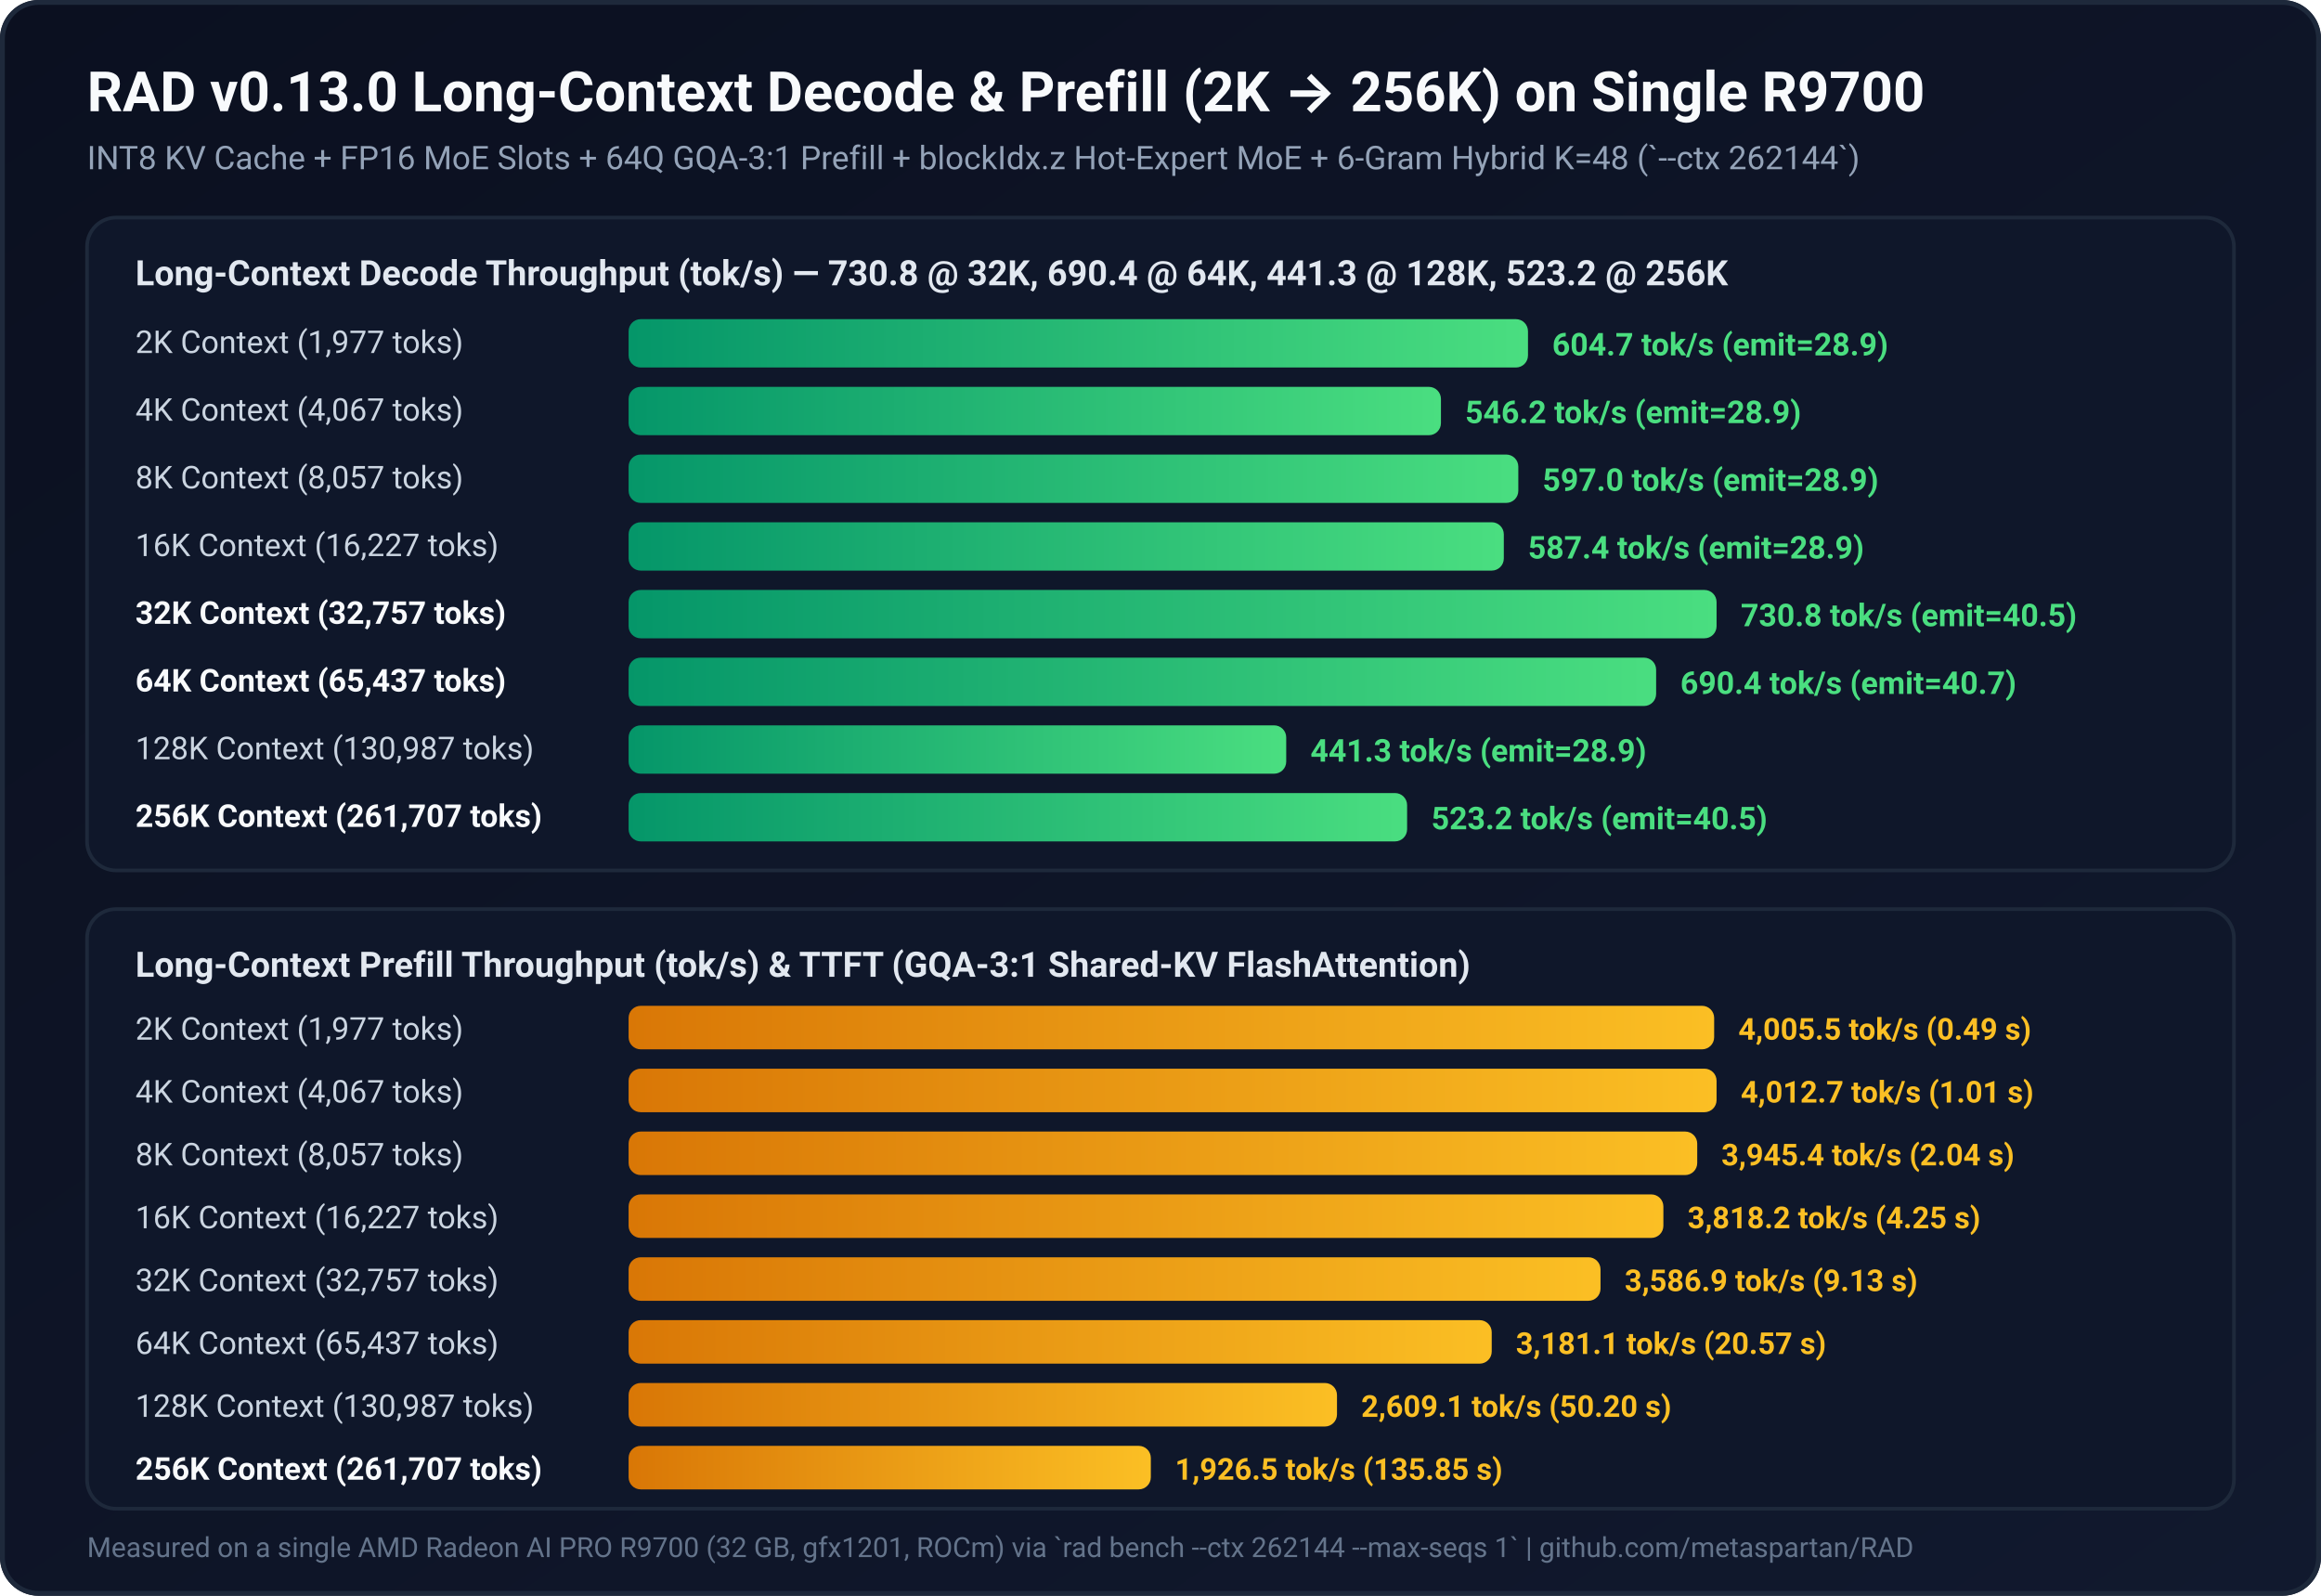
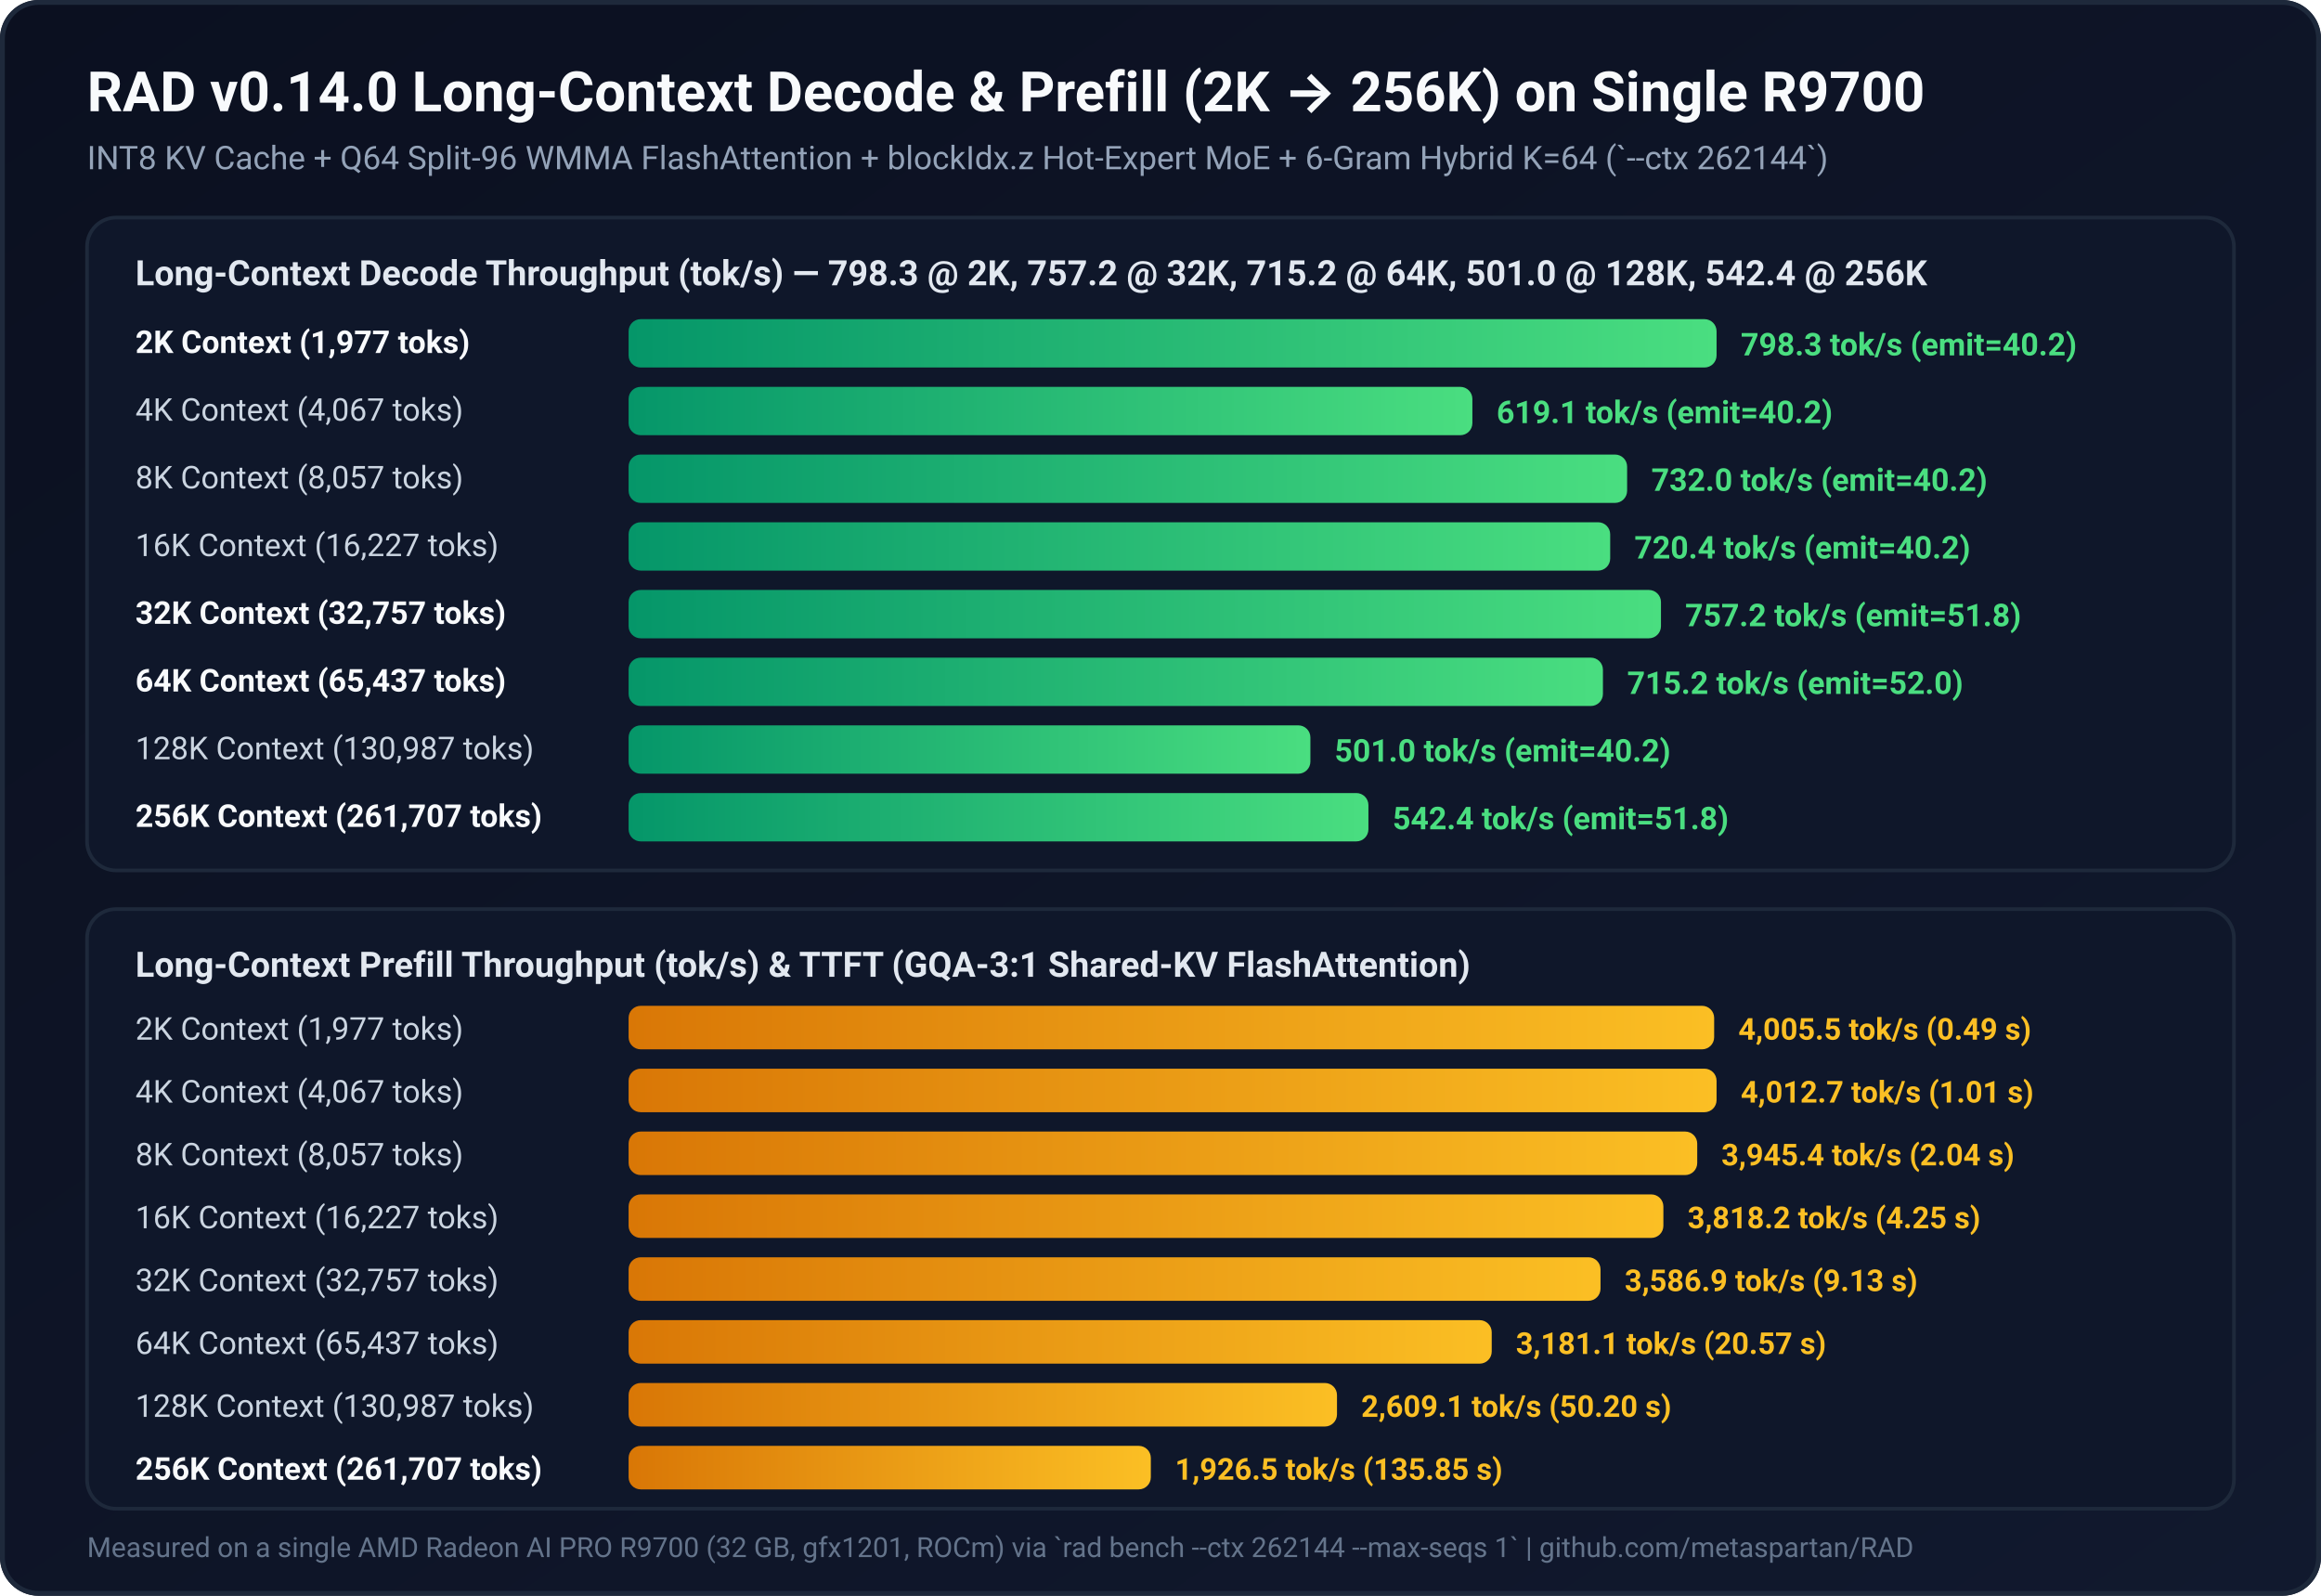
<svg xmlns="http://www.w3.org/2000/svg" viewBox="0 0 960 660" width="960" height="660">
  <defs>
    <linearGradient id="bg" x1="0" y1="0" x2="1" y2="1">
      <stop offset="0%" stop-color="#0b1020" />
      <stop offset="100%" stop-color="#11192e" />
    </linearGradient>
    <linearGradient id="decGrad" x1="0" y1="0" x2="1" y2="0">
      <stop offset="0%" stop-color="#059669" />
      <stop offset="100%" stop-color="#4ade80" />
    </linearGradient>
    <linearGradient id="ppGrad" x1="0" y1="0" x2="1" y2="0">
      <stop offset="0%" stop-color="#d97706" />
      <stop offset="100%" stop-color="#fbbf24" />
    </linearGradient>
  </defs>
  <rect width="960" height="660" rx="16" fill="url(#bg)" />
  <rect x="1" y="1" width="958" height="658" rx="15" fill="none" stroke="#1e293b" stroke-width="2" />
-   <text x="36" y="46" font-family="system-ui, -apple-system, Segoe UI, Roboto, sans-serif" font-size="23" font-weight="700" fill="#f8fafc">RAD v0.13.0 Long-Context Decode &amp; Prefill (2K → 256K) on Single R9700</text>
-   <text x="36" y="70" font-family="system-ui, -apple-system, Segoe UI, Roboto, sans-serif" font-size="13.5" fill="#94a3b8">INT8 KV Cache + FP16 MoE Slots + 64Q GQA-3:1 Prefill + blockIdx.z Hot-Expert MoE + 6-Gram Hybrid K=48 (`--ctx 262144`)</text>
+   <text x="36" y="46" font-family="system-ui, -apple-system, Segoe UI, Roboto, sans-serif" font-size="23" font-weight="700" fill="#f8fafc">RAD v0.14.0 Long-Context Decode &amp; Prefill (2K → 256K) on Single R9700</text>
+   <text x="36" y="70" font-family="system-ui, -apple-system, Segoe UI, Roboto, sans-serif" font-size="13.5" fill="#94a3b8">INT8 KV Cache + Q64 Split-96 WMMA FlashAttention + blockIdx.z Hot-Expert MoE + 6-Gram Hybrid K=64 (`--ctx 262144`)</text>
  <rect x="36" y="90" width="888" height="270" rx="12" fill="#0f172a" stroke="#1e293b" stroke-width="1.5" />
-   <text x="56" y="118" font-family="system-ui, -apple-system, Segoe UI, Roboto, sans-serif" font-size="14.5" font-weight="700" fill="#e2e8f0">Long-Context Decode Throughput (tok/s) — 730.8 @ 32K, 690.4 @ 64K, 441.3 @ 128K, 523.2 @ 256K</text>
-   <text x="56" y="146" font-family="system-ui, -apple-system, Segoe UI, Roboto, sans-serif" font-size="13" fill="#cbd5e1">2K Context (1,977 toks)</text>
-   <rect x="260" y="132" width="372" height="20" rx="5" fill="url(#decGrad)" />
-   <text x="642" y="147" font-family="system-ui, -apple-system, Segoe UI, Roboto, sans-serif" font-size="13" font-weight="700" fill="#4ade80">604.7 tok/s (emit=28.9)</text>
+   <text x="56" y="118" font-family="system-ui, -apple-system, Segoe UI, Roboto, sans-serif" font-size="14.5" font-weight="700" fill="#e2e8f0">Long-Context Decode Throughput (tok/s) — 798.3 @ 2K, 757.2 @ 32K, 715.2 @ 64K, 501.0 @ 128K, 542.4 @ 256K</text>
+   <text x="56" y="146" font-family="system-ui, -apple-system, Segoe UI, Roboto, sans-serif" font-size="13" font-weight="700" fill="#f8fafc">2K Context (1,977 toks)</text>
+   <rect x="260" y="132" width="450" height="20" rx="5" fill="url(#decGrad)" />
+   <text x="720" y="147" font-family="system-ui, -apple-system, Segoe UI, Roboto, sans-serif" font-size="13" font-weight="700" fill="#4ade80">798.3 tok/s (emit=40.2)</text>
  <text x="56" y="174" font-family="system-ui, -apple-system, Segoe UI, Roboto, sans-serif" font-size="13" fill="#cbd5e1">4K Context (4,067 toks)</text>
-   <rect x="260" y="160" width="336" height="20" rx="5" fill="url(#decGrad)" />
-   <text x="606" y="175" font-family="system-ui, -apple-system, Segoe UI, Roboto, sans-serif" font-size="13" font-weight="700" fill="#4ade80">546.2 tok/s (emit=28.9)</text>
+   <rect x="260" y="160" width="349" height="20" rx="5" fill="url(#decGrad)" />
+   <text x="619" y="175" font-family="system-ui, -apple-system, Segoe UI, Roboto, sans-serif" font-size="13" font-weight="700" fill="#4ade80">619.1 tok/s (emit=40.2)</text>
  <text x="56" y="202" font-family="system-ui, -apple-system, Segoe UI, Roboto, sans-serif" font-size="13" fill="#cbd5e1">8K Context (8,057 toks)</text>
-   <rect x="260" y="188" width="368" height="20" rx="5" fill="url(#decGrad)" />
-   <text x="638" y="203" font-family="system-ui, -apple-system, Segoe UI, Roboto, sans-serif" font-size="13" font-weight="700" fill="#4ade80">597.0 tok/s (emit=28.9)</text>
+   <rect x="260" y="188" width="413" height="20" rx="5" fill="url(#decGrad)" />
+   <text x="683" y="203" font-family="system-ui, -apple-system, Segoe UI, Roboto, sans-serif" font-size="13" font-weight="700" fill="#4ade80">732.0 tok/s (emit=40.2)</text>
  <text x="56" y="230" font-family="system-ui, -apple-system, Segoe UI, Roboto, sans-serif" font-size="13" fill="#cbd5e1">16K Context (16,227 toks)</text>
-   <rect x="260" y="216" width="362" height="20" rx="5" fill="url(#decGrad)" />
-   <text x="632" y="231" font-family="system-ui, -apple-system, Segoe UI, Roboto, sans-serif" font-size="13" font-weight="700" fill="#4ade80">587.4 tok/s (emit=28.9)</text>
+   <rect x="260" y="216" width="406" height="20" rx="5" fill="url(#decGrad)" />
+   <text x="676" y="231" font-family="system-ui, -apple-system, Segoe UI, Roboto, sans-serif" font-size="13" font-weight="700" fill="#4ade80">720.4 tok/s (emit=40.2)</text>
  <text x="56" y="258" font-family="system-ui, -apple-system, Segoe UI, Roboto, sans-serif" font-size="13" font-weight="700" fill="#f8fafc">32K Context (32,757 toks)</text>
-   <rect x="260" y="244" width="450" height="20" rx="5" fill="url(#decGrad)" />
-   <text x="720" y="259" font-family="system-ui, -apple-system, Segoe UI, Roboto, sans-serif" font-size="13" font-weight="700" fill="#4ade80">730.8 tok/s (emit=40.5)</text>
+   <rect x="260" y="244" width="427" height="20" rx="5" fill="url(#decGrad)" />
+   <text x="697" y="259" font-family="system-ui, -apple-system, Segoe UI, Roboto, sans-serif" font-size="13" font-weight="700" fill="#4ade80">757.2 tok/s (emit=51.8)</text>
  <text x="56" y="286" font-family="system-ui, -apple-system, Segoe UI, Roboto, sans-serif" font-size="13" font-weight="700" fill="#f8fafc">64K Context (65,437 toks)</text>
-   <rect x="260" y="272" width="425" height="20" rx="5" fill="url(#decGrad)" />
-   <text x="695" y="287" font-family="system-ui, -apple-system, Segoe UI, Roboto, sans-serif" font-size="13" font-weight="700" fill="#4ade80">690.4 tok/s (emit=40.7)</text>
+   <rect x="260" y="272" width="403" height="20" rx="5" fill="url(#decGrad)" />
+   <text x="673" y="287" font-family="system-ui, -apple-system, Segoe UI, Roboto, sans-serif" font-size="13" font-weight="700" fill="#4ade80">715.2 tok/s (emit=52.0)</text>
  <text x="56" y="314" font-family="system-ui, -apple-system, Segoe UI, Roboto, sans-serif" font-size="13" fill="#cbd5e1">128K Context (130,987 toks)</text>
-   <rect x="260" y="300" width="272" height="20" rx="5" fill="url(#decGrad)" />
-   <text x="542" y="315" font-family="system-ui, -apple-system, Segoe UI, Roboto, sans-serif" font-size="13" font-weight="700" fill="#4ade80">441.3 tok/s (emit=28.9)</text>
+   <rect x="260" y="300" width="282" height="20" rx="5" fill="url(#decGrad)" />
+   <text x="552" y="315" font-family="system-ui, -apple-system, Segoe UI, Roboto, sans-serif" font-size="13" font-weight="700" fill="#4ade80">501.0 tok/s (emit=40.2)</text>
  <text x="56" y="342" font-family="system-ui, -apple-system, Segoe UI, Roboto, sans-serif" font-size="13" font-weight="700" fill="#f8fafc">256K Context (261,707 toks)</text>
-   <rect x="260" y="328" width="322" height="20" rx="5" fill="url(#decGrad)" />
-   <text x="592" y="343" font-family="system-ui, -apple-system, Segoe UI, Roboto, sans-serif" font-size="13" font-weight="700" fill="#4ade80">523.2 tok/s (emit=40.5)</text>
+   <rect x="260" y="328" width="306" height="20" rx="5" fill="url(#decGrad)" />
+   <text x="576" y="343" font-family="system-ui, -apple-system, Segoe UI, Roboto, sans-serif" font-size="13" font-weight="700" fill="#4ade80">542.4 tok/s (emit=51.8)</text>
  <rect x="36" y="376" width="888" height="248" rx="12" fill="#0f172a" stroke="#1e293b" stroke-width="1.5" />
  <text x="56" y="404" font-family="system-ui, -apple-system, Segoe UI, Roboto, sans-serif" font-size="14.5" font-weight="700" fill="#e2e8f0">Long-Context Prefill Throughput (tok/s) &amp; TTFT (GQA-3:1 Shared-KV FlashAttention)</text>
  <text x="56" y="430" font-family="system-ui, -apple-system, Segoe UI, Roboto, sans-serif" font-size="13" fill="#cbd5e1">2K Context (1,977 toks)</text>
  <rect x="260" y="416" width="449" height="18" rx="5" fill="url(#ppGrad)" />
  <text x="719" y="430" font-family="system-ui, -apple-system, Segoe UI, Roboto, sans-serif" font-size="12.5" font-weight="700" fill="#fbbf24">4,005.5 tok/s (0.49 s)</text>
  <text x="56" y="456" font-family="system-ui, -apple-system, Segoe UI, Roboto, sans-serif" font-size="13" fill="#cbd5e1">4K Context (4,067 toks)</text>
  <rect x="260" y="442" width="450" height="18" rx="5" fill="url(#ppGrad)" />
  <text x="720" y="456" font-family="system-ui, -apple-system, Segoe UI, Roboto, sans-serif" font-size="12.5" font-weight="700" fill="#fbbf24">4,012.7 tok/s (1.01 s)</text>
  <text x="56" y="482" font-family="system-ui, -apple-system, Segoe UI, Roboto, sans-serif" font-size="13" fill="#cbd5e1">8K Context (8,057 toks)</text>
  <rect x="260" y="468" width="442" height="18" rx="5" fill="url(#ppGrad)" />
  <text x="712" y="482" font-family="system-ui, -apple-system, Segoe UI, Roboto, sans-serif" font-size="12.5" font-weight="700" fill="#fbbf24">3,945.4 tok/s (2.04 s)</text>
  <text x="56" y="508" font-family="system-ui, -apple-system, Segoe UI, Roboto, sans-serif" font-size="13" fill="#cbd5e1">16K Context (16,227 toks)</text>
  <rect x="260" y="494" width="428" height="18" rx="5" fill="url(#ppGrad)" />
  <text x="698" y="508" font-family="system-ui, -apple-system, Segoe UI, Roboto, sans-serif" font-size="12.5" font-weight="700" fill="#fbbf24">3,818.2 tok/s (4.25 s)</text>
  <text x="56" y="534" font-family="system-ui, -apple-system, Segoe UI, Roboto, sans-serif" font-size="13" fill="#cbd5e1">32K Context (32,757 toks)</text>
  <rect x="260" y="520" width="402" height="18" rx="5" fill="url(#ppGrad)" />
  <text x="672" y="534" font-family="system-ui, -apple-system, Segoe UI, Roboto, sans-serif" font-size="12.5" font-weight="700" fill="#fbbf24">3,586.9 tok/s (9.13 s)</text>
  <text x="56" y="560" font-family="system-ui, -apple-system, Segoe UI, Roboto, sans-serif" font-size="13" fill="#cbd5e1">64K Context (65,437 toks)</text>
  <rect x="260" y="546" width="357" height="18" rx="5" fill="url(#ppGrad)" />
  <text x="627" y="560" font-family="system-ui, -apple-system, Segoe UI, Roboto, sans-serif" font-size="12.5" font-weight="700" fill="#fbbf24">3,181.1 tok/s (20.57 s)</text>
  <text x="56" y="586" font-family="system-ui, -apple-system, Segoe UI, Roboto, sans-serif" font-size="13" fill="#cbd5e1">128K Context (130,987 toks)</text>
  <rect x="260" y="572" width="293" height="18" rx="5" fill="url(#ppGrad)" />
  <text x="563" y="586" font-family="system-ui, -apple-system, Segoe UI, Roboto, sans-serif" font-size="12.5" font-weight="700" fill="#fbbf24">2,609.1 tok/s (50.20 s)</text>
  <text x="56" y="612" font-family="system-ui, -apple-system, Segoe UI, Roboto, sans-serif" font-size="13" font-weight="700" fill="#f8fafc">256K Context (261,707 toks)</text>
  <rect x="260" y="598" width="216" height="18" rx="5" fill="url(#ppGrad)" />
  <text x="486" y="612" font-family="system-ui, -apple-system, Segoe UI, Roboto, sans-serif" font-size="12.5" font-weight="700" fill="#fbbf24">1,926.5 tok/s (135.85 s)</text>
  <text x="36" y="644" font-family="system-ui, -apple-system, Segoe UI, Roboto, sans-serif" font-size="11.5" fill="#64748b">Measured on a single AMD Radeon AI PRO R9700 (32 GB, gfx1201, ROCm) via `rad bench --ctx 262144 --max-seqs 1` | github.com/metaspartan/RAD</text>
</svg>
